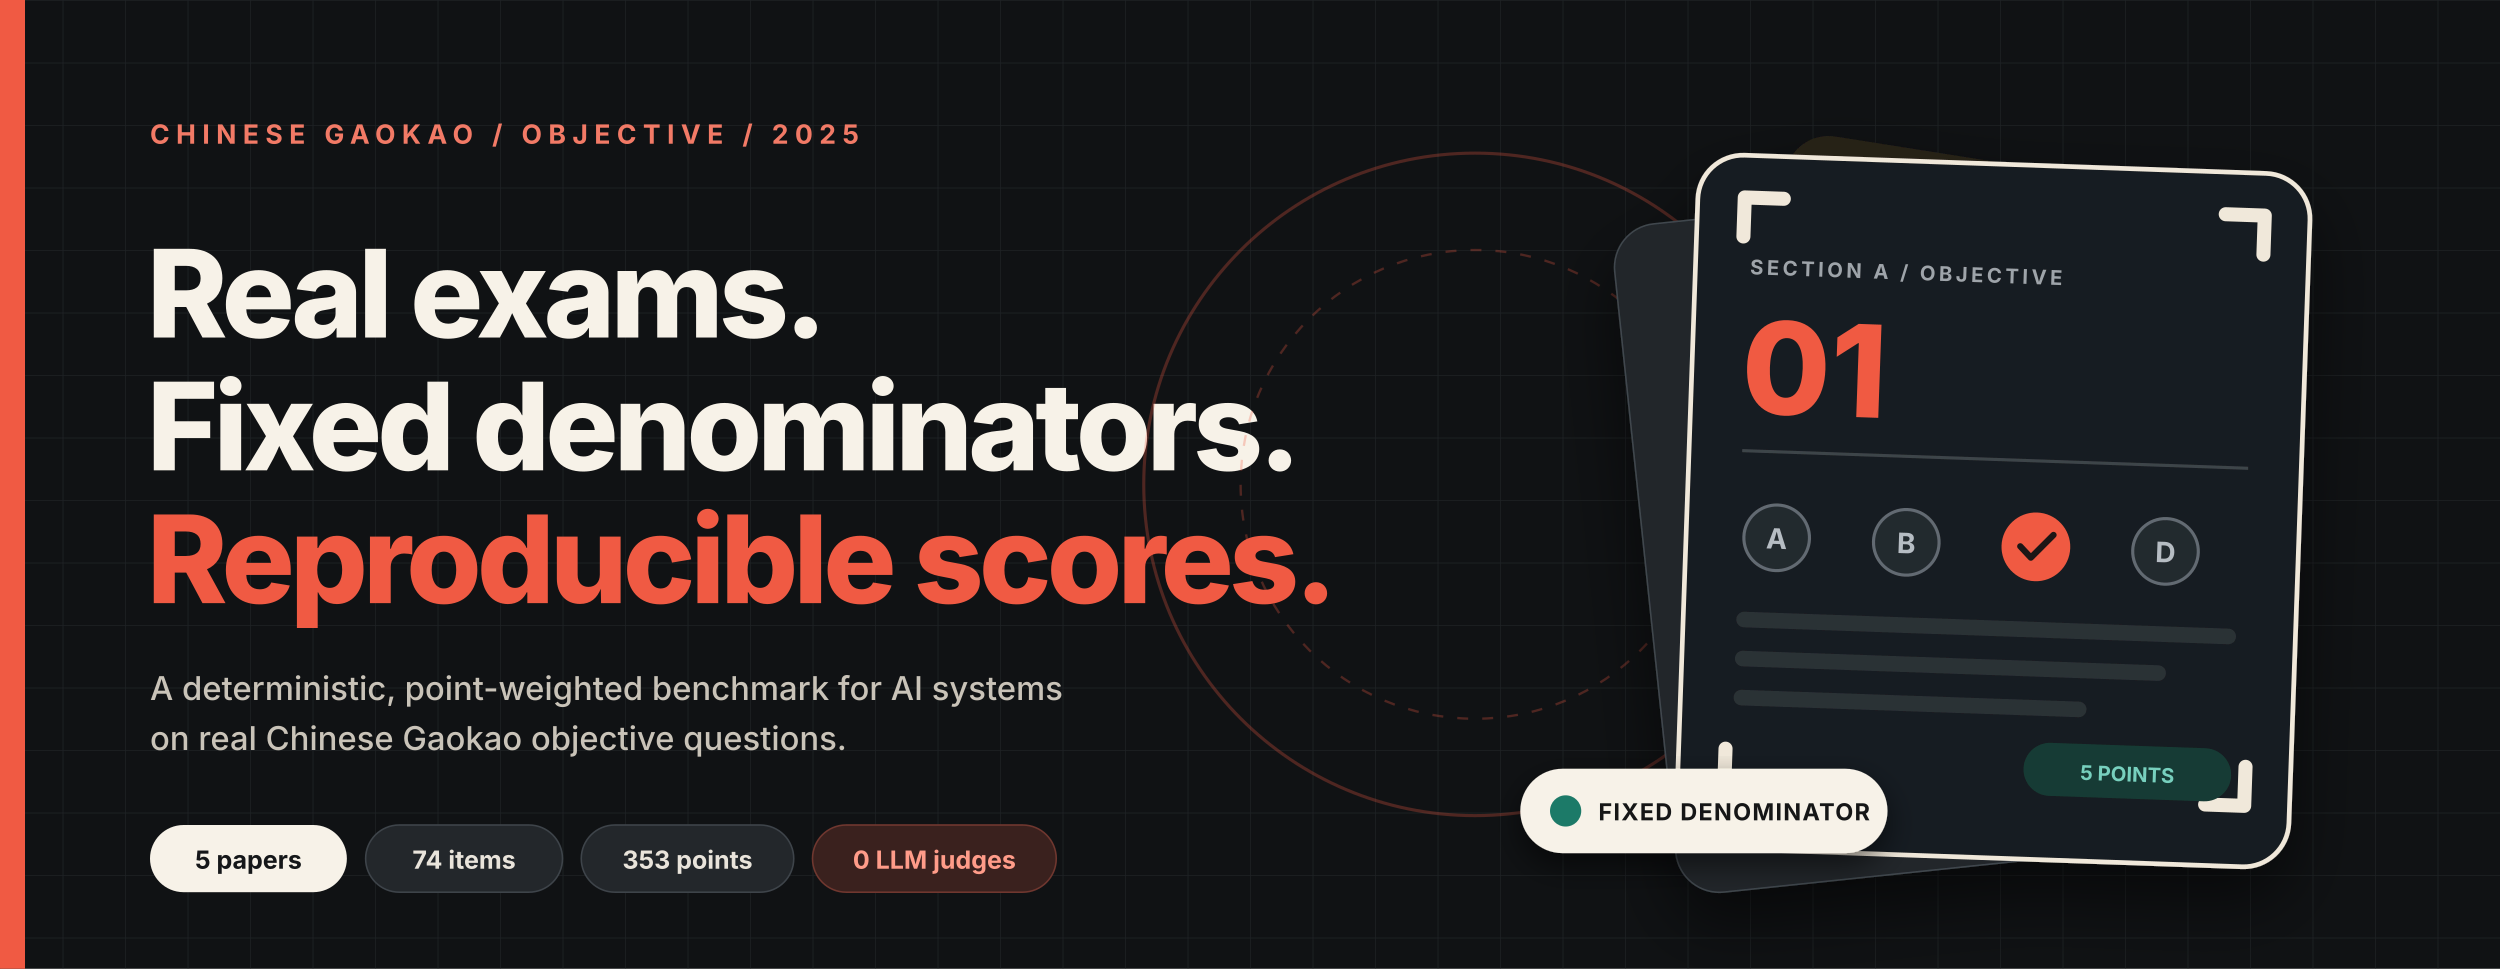
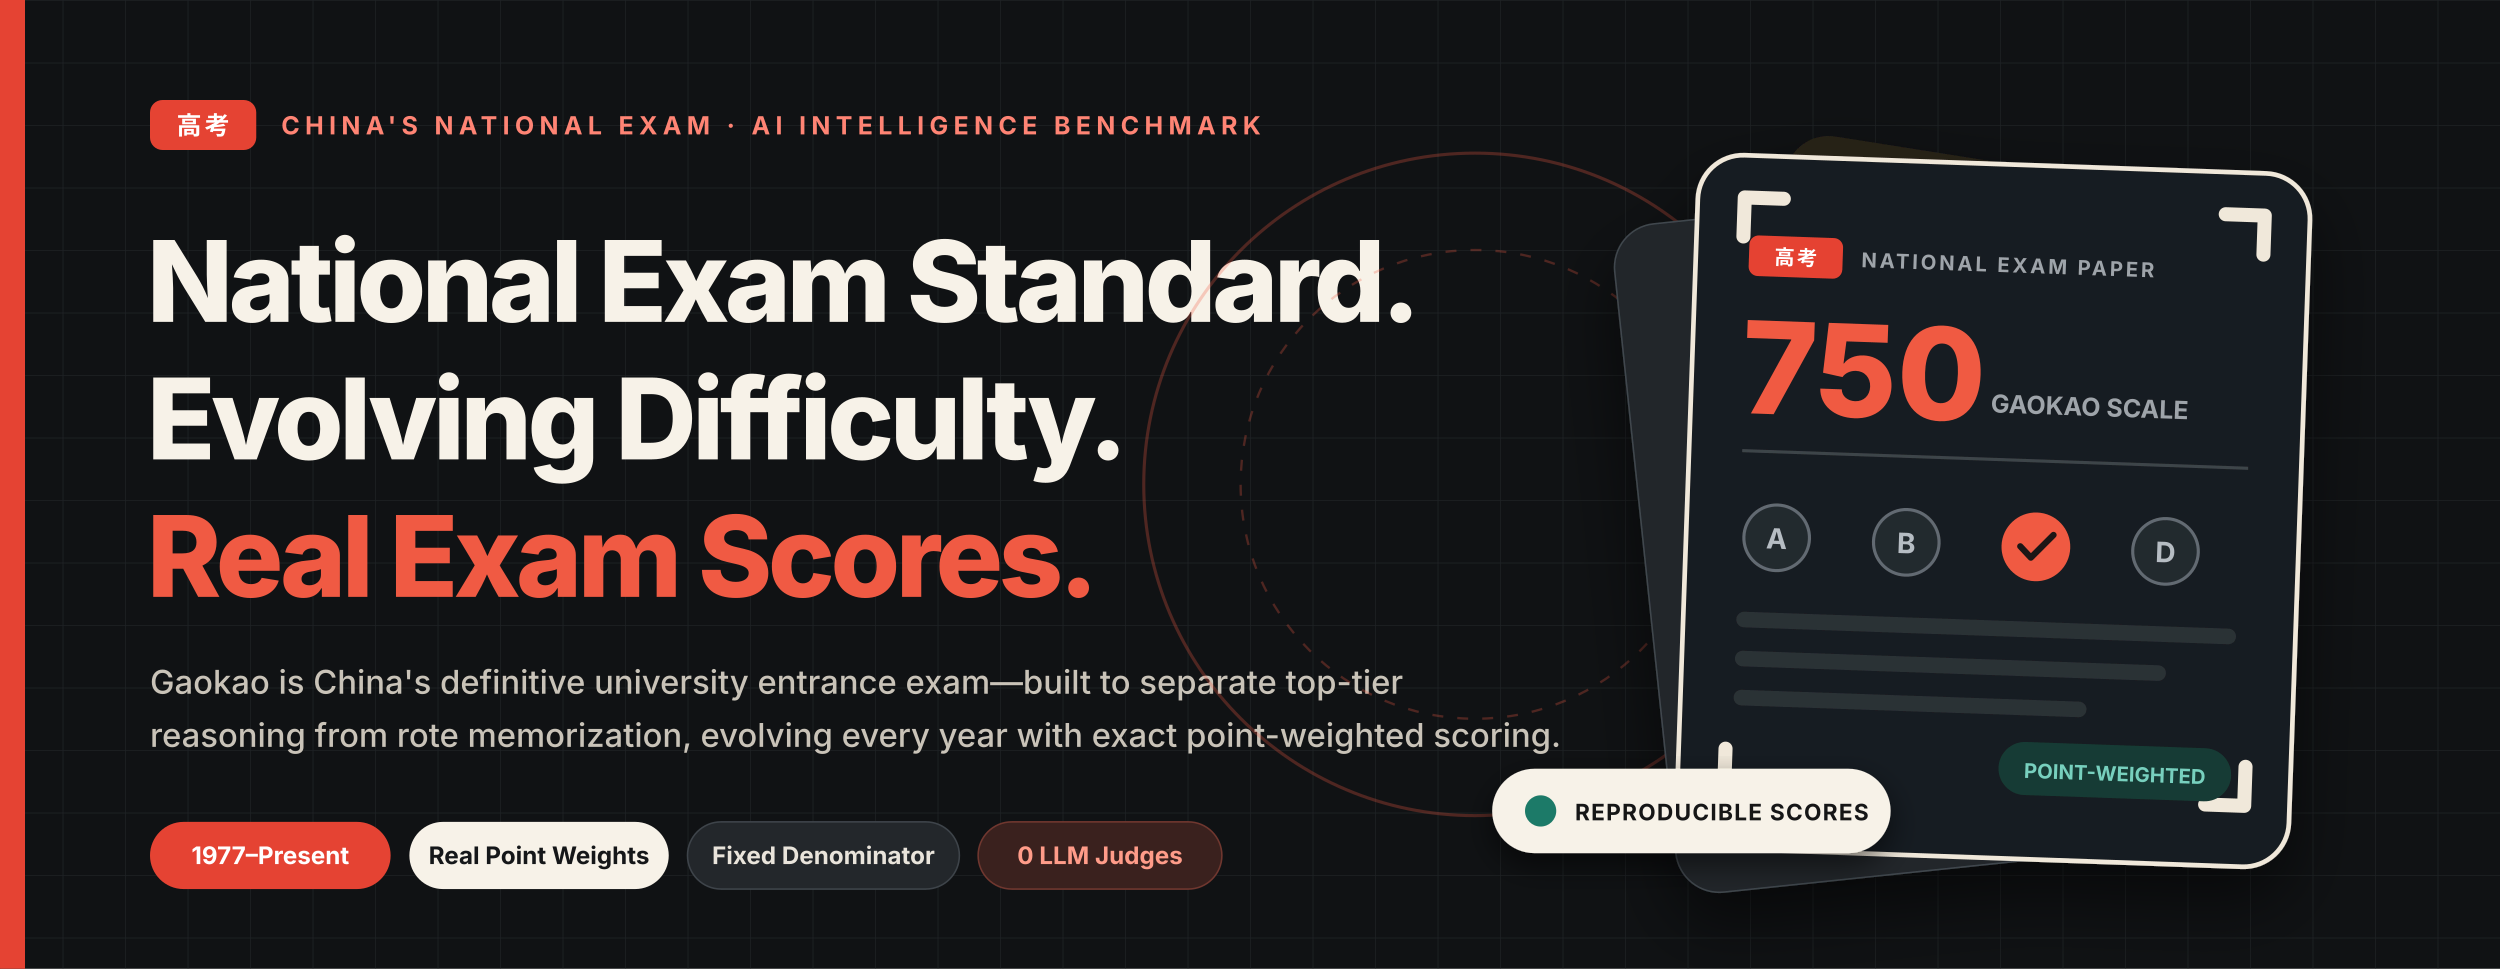
<svg xmlns="http://www.w3.org/2000/svg" width="1600" height="620" viewBox="0 0 1600 620" role="img" aria-labelledby="title desc">
  <defs>
    <pattern id="grid" width="40" height="40" patternUnits="userSpaceOnUse">
      <path d="M40 0H0V40" fill="none" stroke="#2A2E32" stroke-width="1" />
    </pattern>
    <filter id="cardShadow" x="-20%" y="-20%" width="150%" height="170%">
      <feDropShadow dx="0" dy="20" stdDeviation="22" flood-color="#000000" flood-opacity="0.55" />
    </filter>
    <filter id="badgeShadow" x="-30%" y="-30%" width="170%" height="190%">
      <feDropShadow dx="0" dy="8" stdDeviation="10" flood-color="#000000" flood-opacity="0.55" />
    </filter>
  </defs>
  <rect width="1600" height="620" fill="#101214" />
  <rect width="1600" height="620" fill="url(#grid)" opacity="0.55" />
-   <rect x="0" y="0" width="16" height="620" fill="#F05A43" />
-   <text x="96" y="92" fill="#F27A66" font-family="Inter, 'SF Pro Text', 'Segoe UI', 'Noto Sans', sans-serif" font-size="17" font-weight="750" letter-spacing="4.1">CHINESE GAOKAO / OBJECTIVE / 2025</text>
-   <text x="94" y="216" fill="#F7F2E8" font-family="Inter, 'SF Pro Display', 'Segoe UI', 'Noto Sans', sans-serif" font-size="78" font-weight="820" letter-spacing="-3">Real exams.</text>
-   <text x="94" y="301" fill="#F7F2E8" font-family="Inter, 'SF Pro Display', 'Segoe UI', 'Noto Sans', sans-serif" font-size="78" font-weight="820" letter-spacing="-3">Fixed denominators.</text>
-   <text x="94" y="386" fill="#F05A43" font-family="Inter, 'SF Pro Display', 'Segoe UI', 'Noto Sans', sans-serif" font-size="78" font-weight="820" letter-spacing="-3">Reproducible scores.</text>
-   <text x="96" y="448" fill="#C9C3B8" font-family="Inter, 'SF Pro Text', 'Segoe UI', 'Noto Sans', sans-serif" font-size="21" font-weight="500">A deterministic, point-weighted benchmark for AI systems</text>
-   <text x="96" y="480" fill="#C9C3B8" font-family="Inter, 'SF Pro Text', 'Segoe UI', 'Noto Sans', sans-serif" font-size="21" font-weight="500">on real Chinese Gaokao objective questions.</text>
-   <g font-family="Inter, 'SF Pro Text', 'Segoe UI', 'Noto Sans', sans-serif" font-size="16" font-weight="700">
-     <rect x="96" y="528" width="126" height="43" rx="21.5" fill="#F7F2E8" />
-     <text x="159" y="556" fill="#151719" text-anchor="middle">5 papers</text>
-     <rect x="234" y="528" width="126" height="43" rx="21.5" fill="#23272B" stroke="#3E444A" />
-     <text x="297" y="556" fill="#E9E4DB" text-anchor="middle">74 items</text>
-     <rect x="372" y="528" width="136" height="43" rx="21.5" fill="#23272B" stroke="#3E444A" />
-     <text x="440" y="556" fill="#E9E4DB" text-anchor="middle">353 points</text>
-     <rect x="520" y="528" width="156" height="43" rx="21.5" fill="#3A211E" stroke="#70372F" />
-     <text x="598" y="556" fill="#FF9C89" text-anchor="middle">0 LLM judges</text>
+   <rect x="0" y="0" width="16" height="620" fill="#E54333" />
+   <g>
+     <rect x="96" y="64" width="68" height="32" rx="8" fill="#E54333" />
+     <text x="130" y="86" fill="#FFFFFF" font-family="'PingFang SC', 'Noto Sans SC', 'Microsoft YaHei', sans-serif" font-size="16" font-weight="800" text-anchor="middle" letter-spacing="2">高考</text>
+     <text x="180" y="86" fill="#FF8474" font-family="Inter, 'SF Pro Text', 'Segoe UI', 'Noto Sans', sans-serif" font-size="16" font-weight="750" letter-spacing="3.4">CHINA'S NATIONAL EXAM · AI INTELLIGENCE BENCHMARK</text>
+   </g>
+   <text x="94" y="206" fill="#F7F2E8" font-family="Inter, 'SF Pro Display', 'Segoe UI', 'Noto Sans', sans-serif" font-size="72" font-weight="820" letter-spacing="-2.8">National Exam Standard.</text>
+   <text x="94" y="294" fill="#F7F2E8" font-family="Inter, 'SF Pro Display', 'Segoe UI', 'Noto Sans', sans-serif" font-size="72" font-weight="820" letter-spacing="-2.8">Evolving Difficulty.</text>
+   <text x="94" y="382" fill="#F05A43" font-family="Inter, 'SF Pro Display', 'Segoe UI', 'Noto Sans', sans-serif" font-size="72" font-weight="820" letter-spacing="-2.8">Real Exam Scores.</text>
+   <text x="96" y="444" fill="#C9C3B8" font-family="Inter, 'SF Pro Text', 'Segoe UI', 'Noto Sans', sans-serif" font-size="21" font-weight="500">Gaokao is China's definitive university entrance exam—built to separate top-tier</text>
+   <text x="96" y="478" fill="#C9C3B8" font-family="Inter, 'SF Pro Text', 'Segoe UI', 'Noto Sans', sans-serif" font-size="21" font-weight="500">reasoning from rote memorization, evolving every year with exact point-weighted scoring.</text>
+   <g font-family="Inter, 'SF Pro Text', 'Segoe UI', 'Noto Sans', sans-serif" font-size="15.5" font-weight="700">
+     <rect x="96" y="526" width="154" height="43" rx="21.5" fill="#E54333" />
+     <text x="173" y="553" fill="#FFFFFF" text-anchor="middle">1977–Present</text>
+     <rect x="262" y="526" width="166" height="43" rx="21.5" fill="#F7F2E8" />
+     <text x="345" y="553" fill="#151719" text-anchor="middle">Real Point Weights</text>
+     <rect x="440" y="526" width="174" height="43" rx="21.5" fill="#23272B" stroke="#3E444A" />
+     <text x="527" y="553" fill="#E9E4DB" text-anchor="middle">Fixed Denominator</text>
+     <rect x="626" y="526" width="156" height="43" rx="21.5" fill="#3A211E" stroke="#70372F" />
+     <text x="704" y="553" fill="#FF9C89" text-anchor="middle">0 LLM Judges</text>
  </g>
  <g opacity="0.28">
    <circle cx="944" cy="310" r="212" fill="none" stroke="#F05A43" stroke-width="2" />
    <circle cx="944" cy="310" r="150" fill="none" stroke="#F05A43" stroke-width="1.5" stroke-dasharray="7 9" />
  </g>
  <g filter="url(#cardShadow)">
    <rect x="1112" y="107" width="340" height="420" rx="28" fill="#272019" transform="rotate(9 1282 317)" />
    <rect x="1052" y="126" width="365" height="430" rx="28" fill="#20252A" stroke="#41474D" transform="rotate(-6 1234 341)" />
    <g transform="rotate(2 1275 320)">
      <rect x="1080" y="105" width="392" height="444" rx="29" fill="#181C20" stroke="#F0E8DA" stroke-width="3" />
      <path d="M1110 157V132H1135" fill="none" stroke="#F0E8DA" stroke-width="9" stroke-linecap="round" stroke-linejoin="round" />
      <path d="M1418 132H1443V157" fill="none" stroke="#F0E8DA" stroke-width="9" stroke-linecap="round" stroke-linejoin="round" />
      <path d="M1110 485V510H1135" fill="none" stroke="#F0E8DA" stroke-width="9" stroke-linecap="round" stroke-linejoin="round" />
      <path d="M1443 485V510H1418" fill="none" stroke="#F0E8DA" stroke-width="9" stroke-linecap="round" stroke-linejoin="round" />
-       <text x="1115" y="181" fill="#9EA4AA" font-family="Inter, 'SF Pro Text', 'Segoe UI', 'Noto Sans', sans-serif" font-size="13" font-weight="750" letter-spacing="2.2">SECTION A / OBJECTIVE</text>
-       <text x="1112" y="270" fill="#F05A43" font-family="Inter, 'SF Pro Display', 'Segoe UI', 'Noto Sans', sans-serif" font-size="82" font-weight="800">01</text>
+       <rect x="1114" y="156" width="60" height="26" rx="6" fill="#E54333" />
+       <text x="1144" y="174" fill="#FFFFFF" font-family="'PingFang SC', 'Noto Sans SC', 'Microsoft YaHei', sans-serif" font-size="13" font-weight="800" text-anchor="middle" letter-spacing="1.5">高考</text>
+       <text x="1186" y="174" fill="#9EA4AA" font-family="Inter, 'SF Pro Text', 'Segoe UI', 'Noto Sans', sans-serif" font-size="13" font-weight="750" letter-spacing="1.8">NATIONAL EXAM PAPER</text>
+       <text x="1112" y="270" fill="#F05A43" font-family="Inter, 'SF Pro Display', 'Segoe UI', 'Noto Sans', sans-serif" font-size="82" font-weight="800">750</text>
+       <text x="1272" y="264" fill="#9EA4AA" font-family="Inter, 'SF Pro Text', 'Segoe UI', 'Noto Sans', sans-serif" font-size="16" font-weight="750">GAOKAO SCALE</text>
      <line x1="1114" y1="294" x2="1438" y2="294" stroke="#3E444A" stroke-width="2" />
      <g font-family="Inter, 'SF Pro Text', 'Segoe UI', 'Noto Sans', sans-serif" font-size="18" font-weight="750">
        <circle cx="1138" cy="349" r="21" fill="#242A2F" stroke="#626A72" stroke-width="2" />
        <text x="1138" y="356" fill="#B6BDC3" text-anchor="middle">A</text>
        <circle cx="1221" cy="349" r="21" fill="#242A2F" stroke="#626A72" stroke-width="2" />
        <text x="1221" y="356" fill="#B6BDC3" text-anchor="middle">B</text>
        <circle cx="1304" cy="349" r="22" fill="#F05A43" />
        <path d="M1294 349L1301 356L1315 341" fill="none" stroke="#1A1714" stroke-width="4" stroke-linecap="round" stroke-linejoin="round" />
        <circle cx="1387" cy="349" r="21" fill="#242A2F" stroke="#626A72" stroke-width="2" />
        <text x="1387" y="356" fill="#B6BDC3" text-anchor="middle">D</text>
      </g>
      <rect x="1114" y="397" width="320" height="10" rx="5" fill="#2B3136" />
      <rect x="1114" y="422" width="276" height="10" rx="5" fill="#2B3136" />
      <rect x="1114" y="447" width="226" height="10" rx="5" fill="#2B3136" />
-       <rect x="1301" y="474" width="133" height="34" rx="17" fill="#173B34" />
-       <text x="1367.5" y="497" fill="#77D0BE" font-family="Inter, 'SF Pro Text', 'Segoe UI', 'Noto Sans', sans-serif" font-size="13" font-weight="750" text-anchor="middle">5 POINTS</text>
+       <rect x="1285" y="474" width="149" height="34" rx="17" fill="#173B34" />
+       <text x="1359.5" y="497" fill="#77D0BE" font-family="Inter, 'SF Pro Text', 'Segoe UI', 'Noto Sans', sans-serif" font-size="13" font-weight="750" text-anchor="middle">POINT-WEIGHTED</text>
    </g>
  </g>
  <g filter="url(#badgeShadow)">
-     <rect x="973" y="492" width="235" height="54" rx="27" fill="#F7F2E8" />
-     <circle cx="1002" cy="519" r="10" fill="#1F7A68" />
-     <text x="1023" y="525" fill="#151719" font-family="Inter, 'SF Pro Text', 'Segoe UI', 'Noto Sans', sans-serif" font-size="15" font-weight="750" letter-spacing="0.8">FIXED DENOMINATOR</text>
+     <rect x="955" y="492" width="255" height="54" rx="27" fill="#F7F2E8" />
+     <circle cx="986" cy="519" r="10" fill="#1F7A68" />
+     <text x="1008" y="525" fill="#151719" font-family="Inter, 'SF Pro Text', 'Segoe UI', 'Noto Sans', sans-serif" font-size="14.5" font-weight="750" letter-spacing="0.8">REPRODUCIBLE SCORES</text>
  </g>
</svg>
